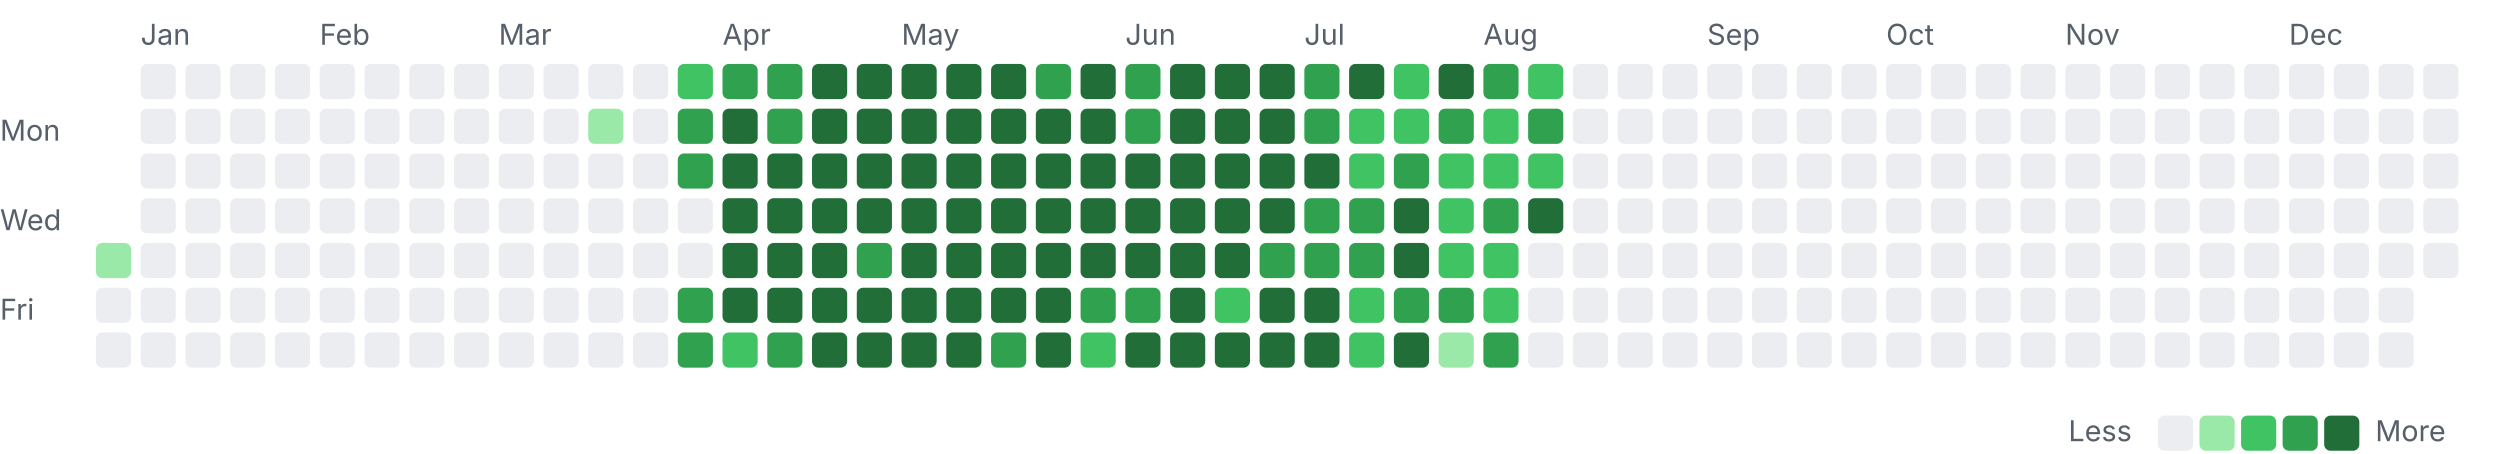
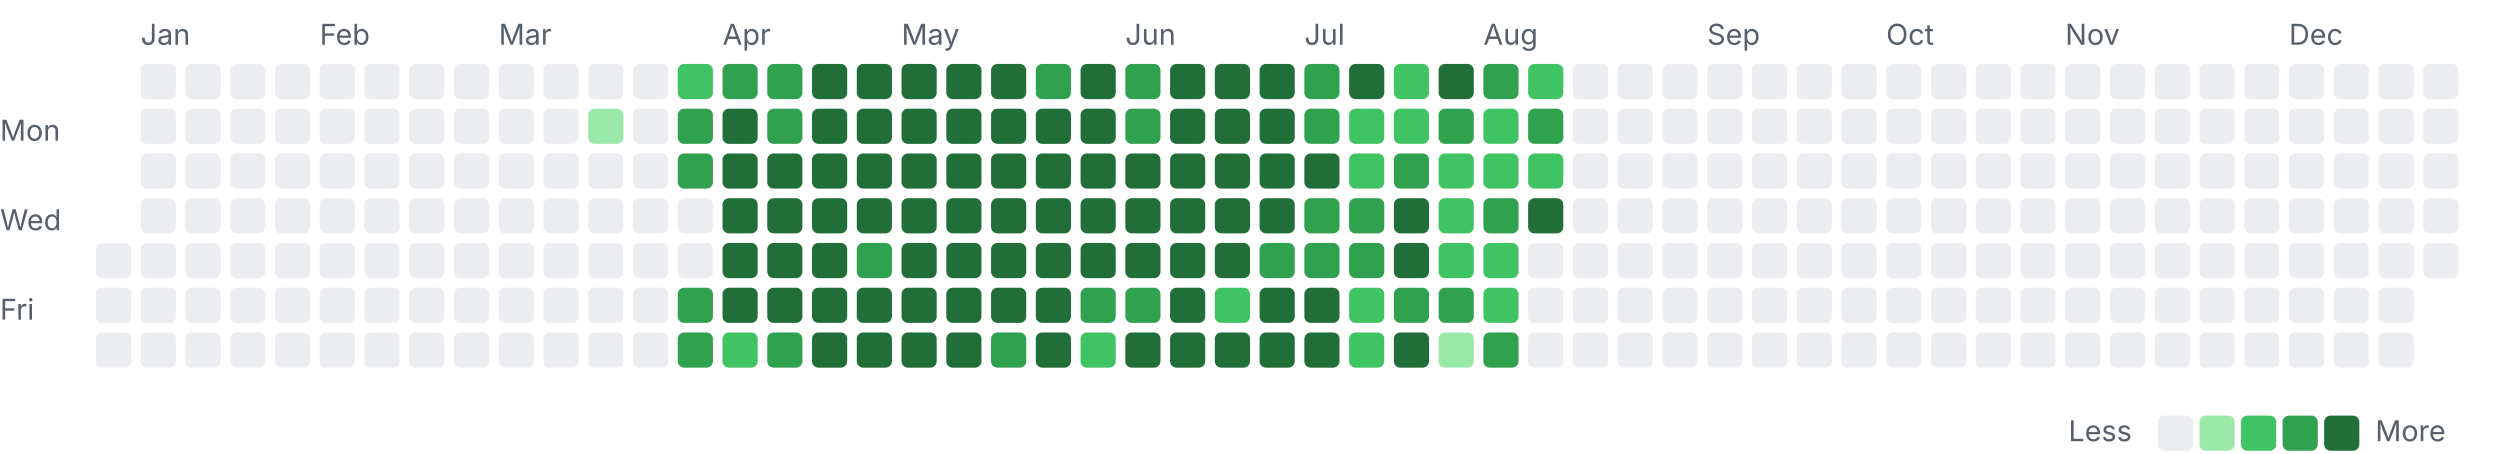
<svg xmlns="http://www.w3.org/2000/svg" width="782" height="142" viewBox="0 0 782 142">
  <style>.l0{fill:#ebedf0}.l1{fill:#9be9a8}.l2{fill:#40c463}.l3{fill:#30a14e}.l4{fill:#216e39} .lbl{fill:#57606a;font:9px -apple-system,Segoe UI,sans-serif}@media(prefers-color-scheme:dark){.l0{fill:#161b22}.l1{fill:#0e4429}.l2{fill:#006d32}.l3{fill:#26a641}.l4{fill:#39d353} .lbl{fill:#8b949e}}</style>
  <text class="lbl" x="44" y="14">Jan</text>
  <text class="lbl" x="100" y="14">Feb</text>
  <text class="lbl" x="156" y="14">Mar</text>
  <text class="lbl" x="226" y="14">Apr</text>
  <text class="lbl" x="282" y="14">May</text>
  <text class="lbl" x="352" y="14">Jun</text>
  <text class="lbl" x="408" y="14">Jul</text>
  <text class="lbl" x="464" y="14">Aug</text>
  <text class="lbl" x="534" y="14">Sep</text>
  <text class="lbl" x="590" y="14">Oct</text>
  <text class="lbl" x="646" y="14">Nov</text>
  <text class="lbl" x="716" y="14">Dec</text>
  <text class="lbl" x="0" y="44">Mon</text>
  <text class="lbl" x="0" y="72">Wed</text>
  <text class="lbl" x="0" y="100">Fri</text>
-   <rect class="l1" x="30" y="76" width="11" height="11" rx="2" />
+   <rect class="l0" x="30" y="76" width="11" height="11" rx="2" />
  <rect class="l0" x="30" y="90" width="11" height="11" rx="2" />
  <rect class="l0" x="30" y="104" width="11" height="11" rx="2" />
  <rect class="l0" x="44" y="20" width="11" height="11" rx="2" />
  <rect class="l0" x="44" y="34" width="11" height="11" rx="2" />
  <rect class="l0" x="44" y="48" width="11" height="11" rx="2" />
  <rect class="l0" x="44" y="62" width="11" height="11" rx="2" />
  <rect class="l0" x="44" y="76" width="11" height="11" rx="2" />
  <rect class="l0" x="44" y="90" width="11" height="11" rx="2" />
  <rect class="l0" x="44" y="104" width="11" height="11" rx="2" />
  <rect class="l0" x="58" y="20" width="11" height="11" rx="2" />
  <rect class="l0" x="58" y="34" width="11" height="11" rx="2" />
  <rect class="l0" x="58" y="48" width="11" height="11" rx="2" />
  <rect class="l0" x="58" y="62" width="11" height="11" rx="2" />
  <rect class="l0" x="58" y="76" width="11" height="11" rx="2" />
  <rect class="l0" x="58" y="90" width="11" height="11" rx="2" />
  <rect class="l0" x="58" y="104" width="11" height="11" rx="2" />
  <rect class="l0" x="72" y="20" width="11" height="11" rx="2" />
  <rect class="l0" x="72" y="34" width="11" height="11" rx="2" />
  <rect class="l0" x="72" y="48" width="11" height="11" rx="2" />
  <rect class="l0" x="72" y="62" width="11" height="11" rx="2" />
  <rect class="l0" x="72" y="76" width="11" height="11" rx="2" />
  <rect class="l0" x="72" y="90" width="11" height="11" rx="2" />
  <rect class="l0" x="72" y="104" width="11" height="11" rx="2" />
  <rect class="l0" x="86" y="20" width="11" height="11" rx="2" />
  <rect class="l0" x="86" y="34" width="11" height="11" rx="2" />
  <rect class="l0" x="86" y="48" width="11" height="11" rx="2" />
  <rect class="l0" x="86" y="62" width="11" height="11" rx="2" />
  <rect class="l0" x="86" y="76" width="11" height="11" rx="2" />
  <rect class="l0" x="86" y="90" width="11" height="11" rx="2" />
  <rect class="l0" x="86" y="104" width="11" height="11" rx="2" />
  <rect class="l0" x="100" y="20" width="11" height="11" rx="2" />
  <rect class="l0" x="100" y="34" width="11" height="11" rx="2" />
  <rect class="l0" x="100" y="48" width="11" height="11" rx="2" />
  <rect class="l0" x="100" y="62" width="11" height="11" rx="2" />
  <rect class="l0" x="100" y="76" width="11" height="11" rx="2" />
  <rect class="l0" x="100" y="90" width="11" height="11" rx="2" />
  <rect class="l0" x="100" y="104" width="11" height="11" rx="2" />
  <rect class="l0" x="114" y="20" width="11" height="11" rx="2" />
  <rect class="l0" x="114" y="34" width="11" height="11" rx="2" />
  <rect class="l0" x="114" y="48" width="11" height="11" rx="2" />
  <rect class="l0" x="114" y="62" width="11" height="11" rx="2" />
  <rect class="l0" x="114" y="76" width="11" height="11" rx="2" />
  <rect class="l0" x="114" y="90" width="11" height="11" rx="2" />
  <rect class="l0" x="114" y="104" width="11" height="11" rx="2" />
  <rect class="l0" x="128" y="20" width="11" height="11" rx="2" />
  <rect class="l0" x="128" y="34" width="11" height="11" rx="2" />
  <rect class="l0" x="128" y="48" width="11" height="11" rx="2" />
  <rect class="l0" x="128" y="62" width="11" height="11" rx="2" />
  <rect class="l0" x="128" y="76" width="11" height="11" rx="2" />
  <rect class="l0" x="128" y="90" width="11" height="11" rx="2" />
  <rect class="l0" x="128" y="104" width="11" height="11" rx="2" />
  <rect class="l0" x="142" y="20" width="11" height="11" rx="2" />
  <rect class="l0" x="142" y="34" width="11" height="11" rx="2" />
  <rect class="l0" x="142" y="48" width="11" height="11" rx="2" />
  <rect class="l0" x="142" y="62" width="11" height="11" rx="2" />
  <rect class="l0" x="142" y="76" width="11" height="11" rx="2" />
  <rect class="l0" x="142" y="90" width="11" height="11" rx="2" />
  <rect class="l0" x="142" y="104" width="11" height="11" rx="2" />
  <rect class="l0" x="156" y="20" width="11" height="11" rx="2" />
  <rect class="l0" x="156" y="34" width="11" height="11" rx="2" />
  <rect class="l0" x="156" y="48" width="11" height="11" rx="2" />
  <rect class="l0" x="156" y="62" width="11" height="11" rx="2" />
  <rect class="l0" x="156" y="76" width="11" height="11" rx="2" />
  <rect class="l0" x="156" y="90" width="11" height="11" rx="2" />
  <rect class="l0" x="156" y="104" width="11" height="11" rx="2" />
  <rect class="l0" x="170" y="20" width="11" height="11" rx="2" />
  <rect class="l0" x="170" y="34" width="11" height="11" rx="2" />
  <rect class="l0" x="170" y="48" width="11" height="11" rx="2" />
  <rect class="l0" x="170" y="62" width="11" height="11" rx="2" />
  <rect class="l0" x="170" y="76" width="11" height="11" rx="2" />
  <rect class="l0" x="170" y="90" width="11" height="11" rx="2" />
  <rect class="l0" x="170" y="104" width="11" height="11" rx="2" />
  <rect class="l0" x="184" y="20" width="11" height="11" rx="2" />
  <rect class="l1" x="184" y="34" width="11" height="11" rx="2" />
  <rect class="l0" x="184" y="48" width="11" height="11" rx="2" />
  <rect class="l0" x="184" y="62" width="11" height="11" rx="2" />
  <rect class="l0" x="184" y="76" width="11" height="11" rx="2" />
  <rect class="l0" x="184" y="90" width="11" height="11" rx="2" />
  <rect class="l0" x="184" y="104" width="11" height="11" rx="2" />
  <rect class="l0" x="198" y="20" width="11" height="11" rx="2" />
  <rect class="l0" x="198" y="34" width="11" height="11" rx="2" />
  <rect class="l0" x="198" y="48" width="11" height="11" rx="2" />
  <rect class="l0" x="198" y="62" width="11" height="11" rx="2" />
  <rect class="l0" x="198" y="76" width="11" height="11" rx="2" />
  <rect class="l0" x="198" y="90" width="11" height="11" rx="2" />
  <rect class="l0" x="198" y="104" width="11" height="11" rx="2" />
  <rect class="l2" x="212" y="20" width="11" height="11" rx="2" />
  <rect class="l3" x="212" y="34" width="11" height="11" rx="2" />
  <rect class="l3" x="212" y="48" width="11" height="11" rx="2" />
  <rect class="l0" x="212" y="62" width="11" height="11" rx="2" />
  <rect class="l0" x="212" y="76" width="11" height="11" rx="2" />
  <rect class="l3" x="212" y="90" width="11" height="11" rx="2" />
  <rect class="l3" x="212" y="104" width="11" height="11" rx="2" />
  <rect class="l3" x="226" y="20" width="11" height="11" rx="2" />
  <rect class="l4" x="226" y="34" width="11" height="11" rx="2" />
  <rect class="l4" x="226" y="48" width="11" height="11" rx="2" />
  <rect class="l4" x="226" y="62" width="11" height="11" rx="2" />
  <rect class="l4" x="226" y="76" width="11" height="11" rx="2" />
  <rect class="l4" x="226" y="90" width="11" height="11" rx="2" />
  <rect class="l2" x="226" y="104" width="11" height="11" rx="2" />
  <rect class="l3" x="240" y="20" width="11" height="11" rx="2" />
  <rect class="l3" x="240" y="34" width="11" height="11" rx="2" />
  <rect class="l4" x="240" y="48" width="11" height="11" rx="2" />
  <rect class="l4" x="240" y="62" width="11" height="11" rx="2" />
  <rect class="l4" x="240" y="76" width="11" height="11" rx="2" />
  <rect class="l4" x="240" y="90" width="11" height="11" rx="2" />
  <rect class="l3" x="240" y="104" width="11" height="11" rx="2" />
  <rect class="l4" x="254" y="20" width="11" height="11" rx="2" />
  <rect class="l4" x="254" y="34" width="11" height="11" rx="2" />
  <rect class="l4" x="254" y="48" width="11" height="11" rx="2" />
  <rect class="l4" x="254" y="62" width="11" height="11" rx="2" />
  <rect class="l4" x="254" y="76" width="11" height="11" rx="2" />
  <rect class="l4" x="254" y="90" width="11" height="11" rx="2" />
  <rect class="l4" x="254" y="104" width="11" height="11" rx="2" />
  <rect class="l4" x="268" y="20" width="11" height="11" rx="2" />
  <rect class="l4" x="268" y="34" width="11" height="11" rx="2" />
  <rect class="l4" x="268" y="48" width="11" height="11" rx="2" />
  <rect class="l4" x="268" y="62" width="11" height="11" rx="2" />
  <rect class="l3" x="268" y="76" width="11" height="11" rx="2" />
  <rect class="l4" x="268" y="90" width="11" height="11" rx="2" />
  <rect class="l4" x="268" y="104" width="11" height="11" rx="2" />
  <rect class="l4" x="282" y="20" width="11" height="11" rx="2" />
  <rect class="l4" x="282" y="34" width="11" height="11" rx="2" />
  <rect class="l4" x="282" y="48" width="11" height="11" rx="2" />
  <rect class="l4" x="282" y="62" width="11" height="11" rx="2" />
  <rect class="l4" x="282" y="76" width="11" height="11" rx="2" />
  <rect class="l4" x="282" y="90" width="11" height="11" rx="2" />
  <rect class="l4" x="282" y="104" width="11" height="11" rx="2" />
  <rect class="l4" x="296" y="20" width="11" height="11" rx="2" />
  <rect class="l4" x="296" y="34" width="11" height="11" rx="2" />
  <rect class="l4" x="296" y="48" width="11" height="11" rx="2" />
  <rect class="l4" x="296" y="62" width="11" height="11" rx="2" />
  <rect class="l4" x="296" y="76" width="11" height="11" rx="2" />
  <rect class="l4" x="296" y="90" width="11" height="11" rx="2" />
  <rect class="l4" x="296" y="104" width="11" height="11" rx="2" />
  <rect class="l4" x="310" y="20" width="11" height="11" rx="2" />
  <rect class="l4" x="310" y="34" width="11" height="11" rx="2" />
  <rect class="l4" x="310" y="48" width="11" height="11" rx="2" />
  <rect class="l4" x="310" y="62" width="11" height="11" rx="2" />
  <rect class="l4" x="310" y="76" width="11" height="11" rx="2" />
  <rect class="l4" x="310" y="90" width="11" height="11" rx="2" />
  <rect class="l3" x="310" y="104" width="11" height="11" rx="2" />
  <rect class="l3" x="324" y="20" width="11" height="11" rx="2" />
  <rect class="l4" x="324" y="34" width="11" height="11" rx="2" />
  <rect class="l4" x="324" y="48" width="11" height="11" rx="2" />
  <rect class="l4" x="324" y="62" width="11" height="11" rx="2" />
  <rect class="l4" x="324" y="76" width="11" height="11" rx="2" />
  <rect class="l4" x="324" y="90" width="11" height="11" rx="2" />
  <rect class="l4" x="324" y="104" width="11" height="11" rx="2" />
  <rect class="l4" x="338" y="20" width="11" height="11" rx="2" />
  <rect class="l4" x="338" y="34" width="11" height="11" rx="2" />
  <rect class="l4" x="338" y="48" width="11" height="11" rx="2" />
  <rect class="l4" x="338" y="62" width="11" height="11" rx="2" />
  <rect class="l4" x="338" y="76" width="11" height="11" rx="2" />
  <rect class="l3" x="338" y="90" width="11" height="11" rx="2" />
  <rect class="l2" x="338" y="104" width="11" height="11" rx="2" />
  <rect class="l3" x="352" y="20" width="11" height="11" rx="2" />
  <rect class="l3" x="352" y="34" width="11" height="11" rx="2" />
  <rect class="l4" x="352" y="48" width="11" height="11" rx="2" />
  <rect class="l4" x="352" y="62" width="11" height="11" rx="2" />
  <rect class="l4" x="352" y="76" width="11" height="11" rx="2" />
  <rect class="l3" x="352" y="90" width="11" height="11" rx="2" />
  <rect class="l4" x="352" y="104" width="11" height="11" rx="2" />
  <rect class="l4" x="366" y="20" width="11" height="11" rx="2" />
  <rect class="l4" x="366" y="34" width="11" height="11" rx="2" />
  <rect class="l4" x="366" y="48" width="11" height="11" rx="2" />
  <rect class="l4" x="366" y="62" width="11" height="11" rx="2" />
  <rect class="l4" x="366" y="76" width="11" height="11" rx="2" />
  <rect class="l4" x="366" y="90" width="11" height="11" rx="2" />
  <rect class="l4" x="366" y="104" width="11" height="11" rx="2" />
  <rect class="l4" x="380" y="20" width="11" height="11" rx="2" />
  <rect class="l4" x="380" y="34" width="11" height="11" rx="2" />
  <rect class="l4" x="380" y="48" width="11" height="11" rx="2" />
  <rect class="l4" x="380" y="62" width="11" height="11" rx="2" />
  <rect class="l4" x="380" y="76" width="11" height="11" rx="2" />
  <rect class="l2" x="380" y="90" width="11" height="11" rx="2" />
  <rect class="l4" x="380" y="104" width="11" height="11" rx="2" />
  <rect class="l4" x="394" y="20" width="11" height="11" rx="2" />
  <rect class="l4" x="394" y="34" width="11" height="11" rx="2" />
  <rect class="l4" x="394" y="48" width="11" height="11" rx="2" />
  <rect class="l4" x="394" y="62" width="11" height="11" rx="2" />
  <rect class="l3" x="394" y="76" width="11" height="11" rx="2" />
  <rect class="l4" x="394" y="90" width="11" height="11" rx="2" />
  <rect class="l4" x="394" y="104" width="11" height="11" rx="2" />
  <rect class="l3" x="408" y="20" width="11" height="11" rx="2" />
  <rect class="l3" x="408" y="34" width="11" height="11" rx="2" />
  <rect class="l4" x="408" y="48" width="11" height="11" rx="2" />
  <rect class="l3" x="408" y="62" width="11" height="11" rx="2" />
  <rect class="l3" x="408" y="76" width="11" height="11" rx="2" />
  <rect class="l4" x="408" y="90" width="11" height="11" rx="2" />
  <rect class="l4" x="408" y="104" width="11" height="11" rx="2" />
  <rect class="l4" x="422" y="20" width="11" height="11" rx="2" />
  <rect class="l2" x="422" y="34" width="11" height="11" rx="2" />
  <rect class="l2" x="422" y="48" width="11" height="11" rx="2" />
  <rect class="l3" x="422" y="62" width="11" height="11" rx="2" />
  <rect class="l3" x="422" y="76" width="11" height="11" rx="2" />
  <rect class="l2" x="422" y="90" width="11" height="11" rx="2" />
  <rect class="l2" x="422" y="104" width="11" height="11" rx="2" />
  <rect class="l2" x="436" y="20" width="11" height="11" rx="2" />
  <rect class="l2" x="436" y="34" width="11" height="11" rx="2" />
  <rect class="l3" x="436" y="48" width="11" height="11" rx="2" />
  <rect class="l4" x="436" y="62" width="11" height="11" rx="2" />
  <rect class="l4" x="436" y="76" width="11" height="11" rx="2" />
  <rect class="l3" x="436" y="90" width="11" height="11" rx="2" />
  <rect class="l4" x="436" y="104" width="11" height="11" rx="2" />
  <rect class="l4" x="450" y="20" width="11" height="11" rx="2" />
  <rect class="l3" x="450" y="34" width="11" height="11" rx="2" />
  <rect class="l2" x="450" y="48" width="11" height="11" rx="2" />
  <rect class="l2" x="450" y="62" width="11" height="11" rx="2" />
  <rect class="l2" x="450" y="76" width="11" height="11" rx="2" />
  <rect class="l3" x="450" y="90" width="11" height="11" rx="2" />
  <rect class="l1" x="450" y="104" width="11" height="11" rx="2" />
  <rect class="l3" x="464" y="20" width="11" height="11" rx="2" />
  <rect class="l2" x="464" y="34" width="11" height="11" rx="2" />
  <rect class="l2" x="464" y="48" width="11" height="11" rx="2" />
  <rect class="l3" x="464" y="62" width="11" height="11" rx="2" />
  <rect class="l2" x="464" y="76" width="11" height="11" rx="2" />
  <rect class="l2" x="464" y="90" width="11" height="11" rx="2" />
  <rect class="l3" x="464" y="104" width="11" height="11" rx="2" />
  <rect class="l2" x="478" y="20" width="11" height="11" rx="2" />
  <rect class="l3" x="478" y="34" width="11" height="11" rx="2" />
  <rect class="l2" x="478" y="48" width="11" height="11" rx="2" />
  <rect class="l4" x="478" y="62" width="11" height="11" rx="2" />
  <rect class="l0" x="478" y="76" width="11" height="11" rx="2" />
  <rect class="l0" x="478" y="90" width="11" height="11" rx="2" />
  <rect class="l0" x="478" y="104" width="11" height="11" rx="2" />
  <rect class="l0" x="492" y="20" width="11" height="11" rx="2" />
  <rect class="l0" x="492" y="34" width="11" height="11" rx="2" />
  <rect class="l0" x="492" y="48" width="11" height="11" rx="2" />
  <rect class="l0" x="492" y="62" width="11" height="11" rx="2" />
  <rect class="l0" x="492" y="76" width="11" height="11" rx="2" />
  <rect class="l0" x="492" y="90" width="11" height="11" rx="2" />
  <rect class="l0" x="492" y="104" width="11" height="11" rx="2" />
  <rect class="l0" x="506" y="20" width="11" height="11" rx="2" />
  <rect class="l0" x="506" y="34" width="11" height="11" rx="2" />
  <rect class="l0" x="506" y="48" width="11" height="11" rx="2" />
  <rect class="l0" x="506" y="62" width="11" height="11" rx="2" />
  <rect class="l0" x="506" y="76" width="11" height="11" rx="2" />
  <rect class="l0" x="506" y="90" width="11" height="11" rx="2" />
  <rect class="l0" x="506" y="104" width="11" height="11" rx="2" />
  <rect class="l0" x="520" y="20" width="11" height="11" rx="2" />
  <rect class="l0" x="520" y="34" width="11" height="11" rx="2" />
  <rect class="l0" x="520" y="48" width="11" height="11" rx="2" />
  <rect class="l0" x="520" y="62" width="11" height="11" rx="2" />
  <rect class="l0" x="520" y="76" width="11" height="11" rx="2" />
  <rect class="l0" x="520" y="90" width="11" height="11" rx="2" />
  <rect class="l0" x="520" y="104" width="11" height="11" rx="2" />
  <rect class="l0" x="534" y="20" width="11" height="11" rx="2" />
  <rect class="l0" x="534" y="34" width="11" height="11" rx="2" />
  <rect class="l0" x="534" y="48" width="11" height="11" rx="2" />
  <rect class="l0" x="534" y="62" width="11" height="11" rx="2" />
  <rect class="l0" x="534" y="76" width="11" height="11" rx="2" />
  <rect class="l0" x="534" y="90" width="11" height="11" rx="2" />
  <rect class="l0" x="534" y="104" width="11" height="11" rx="2" />
  <rect class="l0" x="548" y="20" width="11" height="11" rx="2" />
  <rect class="l0" x="548" y="34" width="11" height="11" rx="2" />
  <rect class="l0" x="548" y="48" width="11" height="11" rx="2" />
  <rect class="l0" x="548" y="62" width="11" height="11" rx="2" />
  <rect class="l0" x="548" y="76" width="11" height="11" rx="2" />
  <rect class="l0" x="548" y="90" width="11" height="11" rx="2" />
  <rect class="l0" x="548" y="104" width="11" height="11" rx="2" />
  <rect class="l0" x="562" y="20" width="11" height="11" rx="2" />
  <rect class="l0" x="562" y="34" width="11" height="11" rx="2" />
  <rect class="l0" x="562" y="48" width="11" height="11" rx="2" />
  <rect class="l0" x="562" y="62" width="11" height="11" rx="2" />
  <rect class="l0" x="562" y="76" width="11" height="11" rx="2" />
  <rect class="l0" x="562" y="90" width="11" height="11" rx="2" />
  <rect class="l0" x="562" y="104" width="11" height="11" rx="2" />
  <rect class="l0" x="576" y="20" width="11" height="11" rx="2" />
  <rect class="l0" x="576" y="34" width="11" height="11" rx="2" />
  <rect class="l0" x="576" y="48" width="11" height="11" rx="2" />
  <rect class="l0" x="576" y="62" width="11" height="11" rx="2" />
  <rect class="l0" x="576" y="76" width="11" height="11" rx="2" />
  <rect class="l0" x="576" y="90" width="11" height="11" rx="2" />
  <rect class="l0" x="576" y="104" width="11" height="11" rx="2" />
  <rect class="l0" x="590" y="20" width="11" height="11" rx="2" />
  <rect class="l0" x="590" y="34" width="11" height="11" rx="2" />
  <rect class="l0" x="590" y="48" width="11" height="11" rx="2" />
  <rect class="l0" x="590" y="62" width="11" height="11" rx="2" />
  <rect class="l0" x="590" y="76" width="11" height="11" rx="2" />
  <rect class="l0" x="590" y="90" width="11" height="11" rx="2" />
  <rect class="l0" x="590" y="104" width="11" height="11" rx="2" />
  <rect class="l0" x="604" y="20" width="11" height="11" rx="2" />
  <rect class="l0" x="604" y="34" width="11" height="11" rx="2" />
  <rect class="l0" x="604" y="48" width="11" height="11" rx="2" />
  <rect class="l0" x="604" y="62" width="11" height="11" rx="2" />
  <rect class="l0" x="604" y="76" width="11" height="11" rx="2" />
  <rect class="l0" x="604" y="90" width="11" height="11" rx="2" />
  <rect class="l0" x="604" y="104" width="11" height="11" rx="2" />
  <rect class="l0" x="618" y="20" width="11" height="11" rx="2" />
  <rect class="l0" x="618" y="34" width="11" height="11" rx="2" />
  <rect class="l0" x="618" y="48" width="11" height="11" rx="2" />
  <rect class="l0" x="618" y="62" width="11" height="11" rx="2" />
  <rect class="l0" x="618" y="76" width="11" height="11" rx="2" />
  <rect class="l0" x="618" y="90" width="11" height="11" rx="2" />
  <rect class="l0" x="618" y="104" width="11" height="11" rx="2" />
  <rect class="l0" x="632" y="20" width="11" height="11" rx="2" />
  <rect class="l0" x="632" y="34" width="11" height="11" rx="2" />
  <rect class="l0" x="632" y="48" width="11" height="11" rx="2" />
  <rect class="l0" x="632" y="62" width="11" height="11" rx="2" />
  <rect class="l0" x="632" y="76" width="11" height="11" rx="2" />
  <rect class="l0" x="632" y="90" width="11" height="11" rx="2" />
  <rect class="l0" x="632" y="104" width="11" height="11" rx="2" />
  <rect class="l0" x="646" y="20" width="11" height="11" rx="2" />
  <rect class="l0" x="646" y="34" width="11" height="11" rx="2" />
  <rect class="l0" x="646" y="48" width="11" height="11" rx="2" />
  <rect class="l0" x="646" y="62" width="11" height="11" rx="2" />
  <rect class="l0" x="646" y="76" width="11" height="11" rx="2" />
  <rect class="l0" x="646" y="90" width="11" height="11" rx="2" />
  <rect class="l0" x="646" y="104" width="11" height="11" rx="2" />
  <rect class="l0" x="660" y="20" width="11" height="11" rx="2" />
  <rect class="l0" x="660" y="34" width="11" height="11" rx="2" />
  <rect class="l0" x="660" y="48" width="11" height="11" rx="2" />
  <rect class="l0" x="660" y="62" width="11" height="11" rx="2" />
  <rect class="l0" x="660" y="76" width="11" height="11" rx="2" />
  <rect class="l0" x="660" y="90" width="11" height="11" rx="2" />
  <rect class="l0" x="660" y="104" width="11" height="11" rx="2" />
  <rect class="l0" x="674" y="20" width="11" height="11" rx="2" />
  <rect class="l0" x="674" y="34" width="11" height="11" rx="2" />
  <rect class="l0" x="674" y="48" width="11" height="11" rx="2" />
  <rect class="l0" x="674" y="62" width="11" height="11" rx="2" />
  <rect class="l0" x="674" y="76" width="11" height="11" rx="2" />
  <rect class="l0" x="674" y="90" width="11" height="11" rx="2" />
  <rect class="l0" x="674" y="104" width="11" height="11" rx="2" />
  <rect class="l0" x="688" y="20" width="11" height="11" rx="2" />
  <rect class="l0" x="688" y="34" width="11" height="11" rx="2" />
  <rect class="l0" x="688" y="48" width="11" height="11" rx="2" />
  <rect class="l0" x="688" y="62" width="11" height="11" rx="2" />
  <rect class="l0" x="688" y="76" width="11" height="11" rx="2" />
  <rect class="l0" x="688" y="90" width="11" height="11" rx="2" />
  <rect class="l0" x="688" y="104" width="11" height="11" rx="2" />
  <rect class="l0" x="702" y="20" width="11" height="11" rx="2" />
  <rect class="l0" x="702" y="34" width="11" height="11" rx="2" />
  <rect class="l0" x="702" y="48" width="11" height="11" rx="2" />
  <rect class="l0" x="702" y="62" width="11" height="11" rx="2" />
  <rect class="l0" x="702" y="76" width="11" height="11" rx="2" />
  <rect class="l0" x="702" y="90" width="11" height="11" rx="2" />
  <rect class="l0" x="702" y="104" width="11" height="11" rx="2" />
  <rect class="l0" x="716" y="20" width="11" height="11" rx="2" />
  <rect class="l0" x="716" y="34" width="11" height="11" rx="2" />
  <rect class="l0" x="716" y="48" width="11" height="11" rx="2" />
  <rect class="l0" x="716" y="62" width="11" height="11" rx="2" />
  <rect class="l0" x="716" y="76" width="11" height="11" rx="2" />
  <rect class="l0" x="716" y="90" width="11" height="11" rx="2" />
  <rect class="l0" x="716" y="104" width="11" height="11" rx="2" />
  <rect class="l0" x="730" y="20" width="11" height="11" rx="2" />
  <rect class="l0" x="730" y="34" width="11" height="11" rx="2" />
  <rect class="l0" x="730" y="48" width="11" height="11" rx="2" />
  <rect class="l0" x="730" y="62" width="11" height="11" rx="2" />
  <rect class="l0" x="730" y="76" width="11" height="11" rx="2" />
  <rect class="l0" x="730" y="90" width="11" height="11" rx="2" />
  <rect class="l0" x="730" y="104" width="11" height="11" rx="2" />
  <rect class="l0" x="744" y="20" width="11" height="11" rx="2" />
  <rect class="l0" x="744" y="34" width="11" height="11" rx="2" />
  <rect class="l0" x="744" y="48" width="11" height="11" rx="2" />
  <rect class="l0" x="744" y="62" width="11" height="11" rx="2" />
  <rect class="l0" x="744" y="76" width="11" height="11" rx="2" />
  <rect class="l0" x="744" y="90" width="11" height="11" rx="2" />
  <rect class="l0" x="744" y="104" width="11" height="11" rx="2" />
  <rect class="l0" x="758" y="20" width="11" height="11" rx="2" />
  <rect class="l0" x="758" y="34" width="11" height="11" rx="2" />
  <rect class="l0" x="758" y="48" width="11" height="11" rx="2" />
  <rect class="l0" x="758" y="62" width="11" height="11" rx="2" />
  <rect class="l0" x="758" y="76" width="11" height="11" rx="2" />
  <text class="lbl" x="647" y="138">Less</text>
  <rect class="l0" x="675" y="130" width="11" height="11" rx="2" />
  <rect class="l1" x="688" y="130" width="11" height="11" rx="2" />
  <rect class="l2" x="701" y="130" width="11" height="11" rx="2" />
  <rect class="l3" x="714" y="130" width="11" height="11" rx="2" />
  <rect class="l4" x="727" y="130" width="11" height="11" rx="2" />
  <text class="lbl" x="743" y="138">More</text>
</svg>
